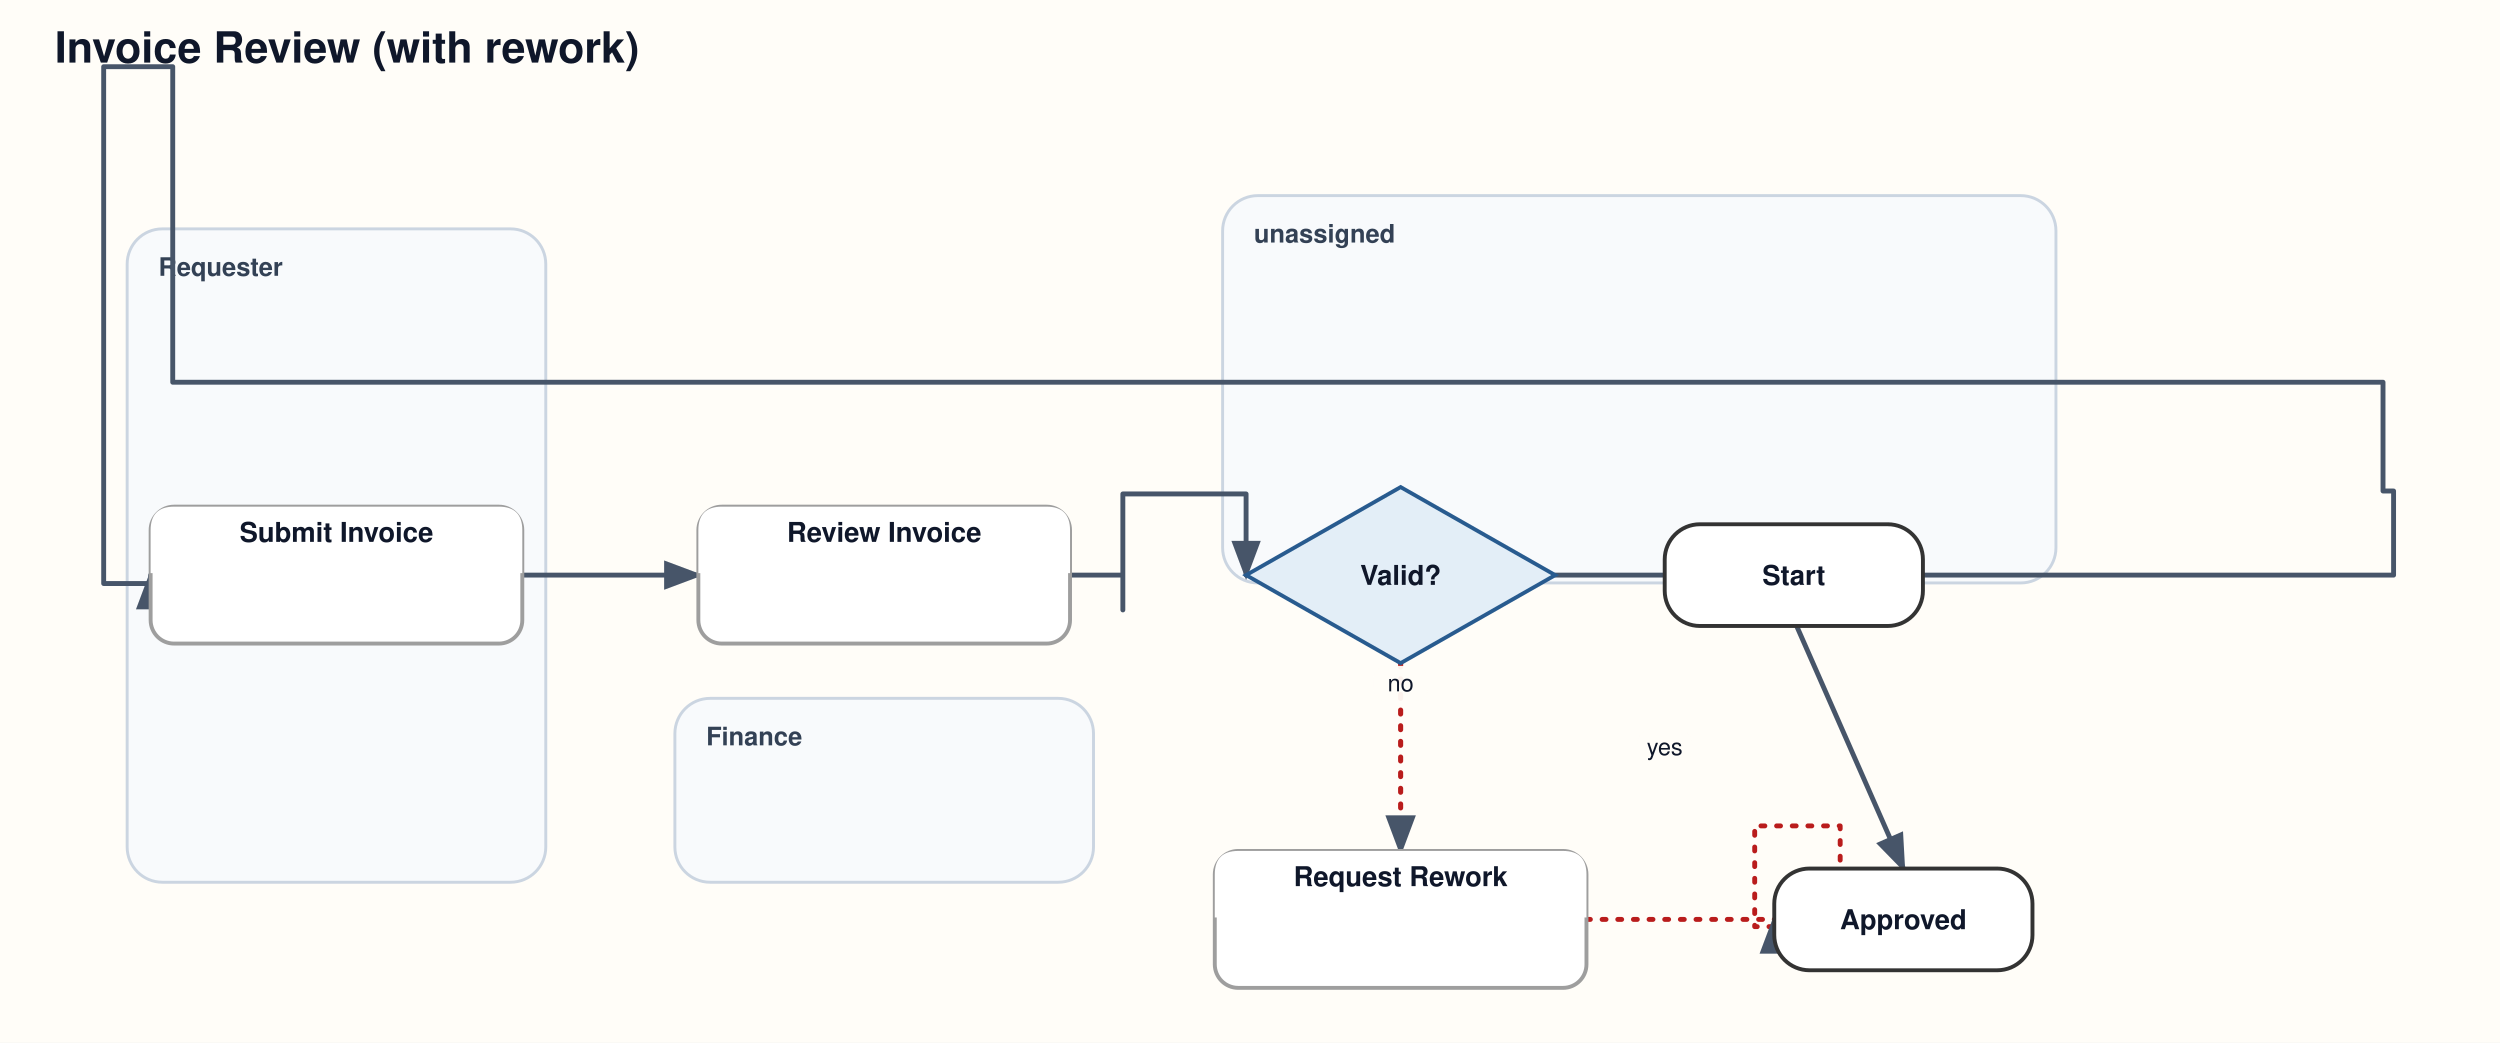
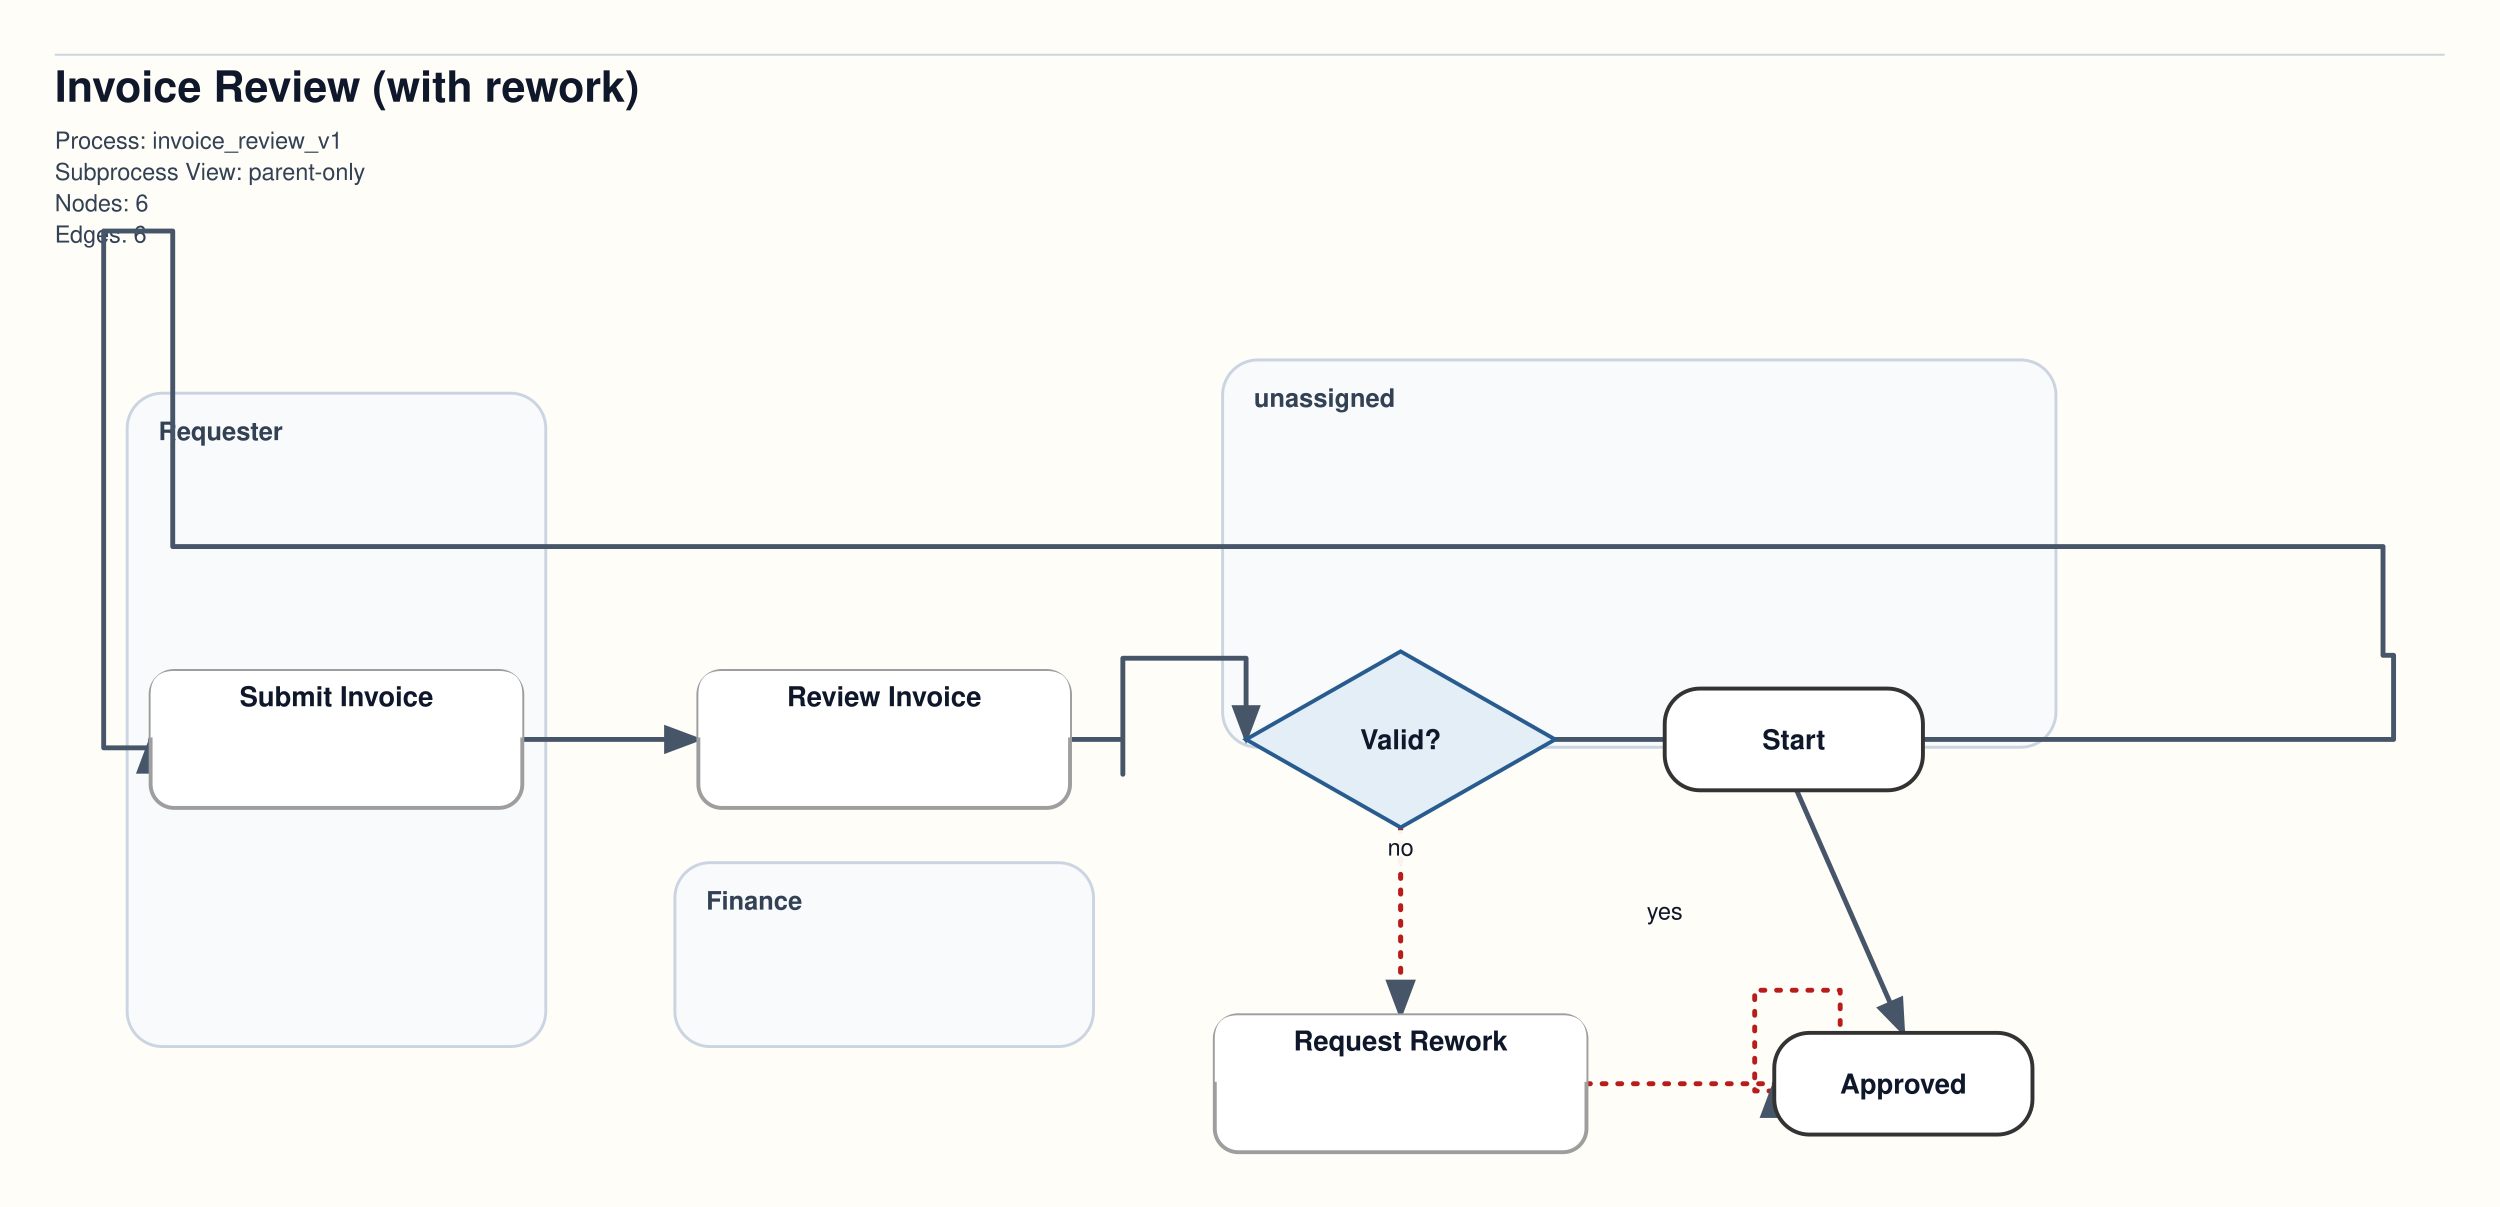
- <svg xmlns="http://www.w3.org/2000/svg" width="1278" height="533" viewBox="0 0 1278 533" data-flo-artifact-kind="svg" data-flo-backend="svg" data-flo-diagram="sppm" data-flo-layout-engine="elk">
+ <svg xmlns="http://www.w3.org/2000/svg" width="1278" height="617" viewBox="0 0 1278 617" data-flo-artifact-kind="svg" data-flo-backend="svg" data-flo-diagram="sppm" data-flo-layout-engine="elk" data-sppm-publication-page-id="main-p1">
  <defs>
    <marker id="flo-sppm-arrow" markerWidth="8" markerHeight="6" refX="7" refY="3" orient="auto" markerUnits="strokeWidth">
      <path d="M0,0 L8,3 L0,6 z" fill="#475569" />
    </marker>
  </defs>
  <rect width="100%" height="100%" fill="#fffdf8" />
-   <text x="28.0" y="32.0" font-family="Helvetica" font-size="22" font-weight="700" fill="#0f172a">Invoice Review (with rework)</text>
-   <g transform="translate(28.0,64.0)">
+   <g data-sppm-publication-band="header">
+     <line x1="28.0" y1="28.0" x2="1249.7" y2="28.0" stroke="#cbd5e1" stroke-width="1" />
+     <text x="28.0" y="52.0" font-family="Helvetica" font-size="22" font-weight="700" fill="#0f172a">Invoice Review (with rework)</text>
+     <text x="28.0" y="76.0" font-family="Helvetica" font-size="12" fill="#334155">Process: invoice_review_v1</text>
+     <text x="28.0" y="92.0" font-family="Helvetica" font-size="12" fill="#334155">Subprocess View: parent-only</text>
+     <text x="28.0" y="108.0" font-family="Helvetica" font-size="12" fill="#334155">Nodes: 6</text>
+     <text x="28.0" y="124.0" font-family="Helvetica" font-size="12" fill="#334155">Edges: 6</text>
+   </g>
+   <g transform="translate(28.0,148.0)">
    <g data-lane-id="requester">
      <rect x="37.0" y="53.0" width="214.0" height="334.0" rx="18" fill="#f8fafc" stroke="#cbd5e1" stroke-width="1.5" />
      <text x="53.0" y="77.0" font-family="Helvetica" font-size="13" font-weight="700" fill="#334155">Requester</text>
    </g>
    <g data-lane-id="finance">
      <rect x="317.0" y="293.0" width="214.0" height="94.0" rx="18" fill="#f8fafc" stroke="#cbd5e1" stroke-width="1.5" />
      <text x="333.0" y="317.0" font-family="Helvetica" font-size="13" font-weight="700" fill="#334155">Finance</text>
    </g>
    <g data-lane-id="unassigned">
      <rect x="597.0" y="36.0" width="426.0" height="198.0" rx="18" fill="#f8fafc" stroke="#cbd5e1" stroke-width="1.5" />
      <text x="613.0" y="60.0" font-family="Helvetica" font-size="13" font-weight="700" fill="#334155">unassigned</text>
    </g>
    <g data-edge-source="decision" data-edge-target="approve" data-edge-kind="direct">
      <polyline points="767.0,230.0 879.0,230.0 945.0,380.0" fill="none" stroke="#475569" stroke-width="2.5" stroke-linecap="round" stroke-linejoin="round" marker-end="url(#flo-sppm-arrow)" />
      <rect x="809.0" y="309.0" width="28.0" height="18.0" rx="7" fill="#fffdf8" fill-opacity="0.95" />
      <text x="823.0" y="322.0" text-anchor="middle" font-family="Helvetica" font-size="12" fill="#0f172a">yes</text>
    </g>
    <g data-edge-source="decision" data-edge-target="rework" data-edge-kind="rework" data-edge-rework-variant="branch">
      <polyline points="688.0,275.0 688.0,371.0" fill="none" stroke="#b91c1c" stroke-width="2.6" stroke-linecap="round" stroke-linejoin="round" marker-end="url(#flo-sppm-arrow)" stroke-dasharray="2 6" />
      <rect x="674.0" y="276.4" width="28.0" height="18.0" rx="7" fill="#fffdf8" fill-opacity="0.95" />
      <text x="688.0" y="289.4" text-anchor="middle" font-family="Helvetica" font-size="12" fill="#0f172a">no</text>
    </g>
    <g data-edge-source="review" data-edge-target="decision" data-edge-kind="direct">
      <polyline points="519.0,230.0 546.0,230.0 546.0,247.8 546.0,188.5 609.0,188.5 609.0,230.0" fill="none" stroke="#475569" stroke-width="2.5" stroke-linecap="round" stroke-linejoin="round" marker-end="url(#flo-sppm-arrow)" />
    </g>
    <g data-edge-source="rework" data-edge-target="approve" data-edge-kind="rework">
      <polyline points="783.0,406.0 912.7,406.0 912.7,358.2 869.0,358.2 869.0,409.7 879.0,409.7 879.0,406.0" fill="none" stroke="#b91c1c" stroke-width="2.5" stroke-linecap="round" stroke-linejoin="round" marker-end="url(#flo-sppm-arrow)" stroke-dasharray="2 6" />
    </g>
    <g data-edge-source="start" data-edge-target="submit" data-edge-kind="direct">
      <polyline points="955.0,230.0 1195.6,230.0 1195.6,187.0 1190.2,187.0 1190.2,131.4 60.3,131.4 60.3,-29.9 25.0,-29.9 25.0,234.3 49.0,234.3 49.0,230.0" fill="none" stroke="#475569" stroke-width="2.5" stroke-linecap="round" stroke-linejoin="round" marker-end="url(#flo-sppm-arrow)" />
    </g>
    <g data-edge-source="submit" data-edge-target="review" data-edge-kind="direct">
      <polyline points="239.0,230.0 329.0,230.0" fill="none" stroke="#475569" stroke-width="2.5" stroke-linecap="round" stroke-linejoin="round" marker-end="url(#flo-sppm-arrow)" />
    </g>
    <g data-node-id="start" data-node-kind="start">
      <rect x="823.0" y="204.0" width="132.0" height="52.0" rx="18" fill="#FFFFFF" stroke="#333333" stroke-width="2" />
      <text x="889.0" y="235.0" text-anchor="middle" font-family="Helvetica" font-size="14" font-weight="600" fill="#0f172a">Start</text>
    </g>
    <g data-node-id="submit" data-node-kind="task">
      <rect x="49.0" y="195.0" width="190.0" height="70.0" rx="12" fill="white" stroke="#9E9E9E" stroke-width="2" />
      <path data-node-header="top-rounded" d="M 61.0 195.0 L 227.0 195.0 Q 239.0 195.0 239.0 207.0 L 239.0 229.0 L 49.0 229.0 L 49.0 207.0 Q 49.0 195.0 61.0 195.0 Z" fill="#FFFFFF" stroke="none" />
      <text x="144.0" y="213.0" text-anchor="middle" font-family="Helvetica" font-size="14" font-weight="600" fill="#0f172a">Submit Invoice</text>
    </g>
    <g data-node-id="review" data-node-kind="task">
      <rect x="329.0" y="195.0" width="190.0" height="70.0" rx="12" fill="white" stroke="#9E9E9E" stroke-width="2" />
      <path data-node-header="top-rounded" d="M 341.0 195.0 L 507.0 195.0 Q 519.0 195.0 519.0 207.0 L 519.0 229.0 L 329.0 229.0 L 329.0 207.0 Q 329.0 195.0 341.0 195.0 Z" fill="#FFFFFF" stroke="none" />
      <text x="424.0" y="213.0" text-anchor="middle" font-family="Helvetica" font-size="14" font-weight="600" fill="#0f172a">Review Invoice</text>
    </g>
    <g data-node-id="decision" data-node-kind="decision">
      <polygon points="688.0,185.0 767.0,230.0 688.0,275.0 609.0,230.0" fill="#E3EEF7" stroke="#285B8F" stroke-width="2" />
      <text x="688.0" y="235.0" text-anchor="middle" font-family="Helvetica" font-size="14" font-weight="600" fill="#0f172a">Valid?</text>
    </g>
    <g data-node-id="rework" data-node-kind="task">
      <rect x="593.0" y="371.0" width="190.0" height="70.0" rx="12" fill="white" stroke="#9E9E9E" stroke-width="2" />
      <path data-node-header="top-rounded" d="M 605.0 371.0 L 771.0 371.0 Q 783.0 371.0 783.0 383.0 L 783.0 405.0 L 593.0 405.0 L 593.0 383.0 Q 593.0 371.0 605.0 371.0 Z" fill="#FFFFFF" stroke="none" />
      <text x="688.0" y="389.0" text-anchor="middle" font-family="Helvetica" font-size="14" font-weight="600" fill="#0f172a">Request Rework</text>
    </g>
    <g data-node-id="approve" data-node-kind="end">
      <rect x="879.0" y="380.0" width="132.0" height="52.0" rx="18" fill="#FFFFFF" stroke="#333333" stroke-width="2" />
      <text x="945.0" y="411.0" text-anchor="middle" font-family="Helvetica" font-size="14" font-weight="600" fill="#0f172a">Approved</text>
    </g>
  </g>
</svg>
